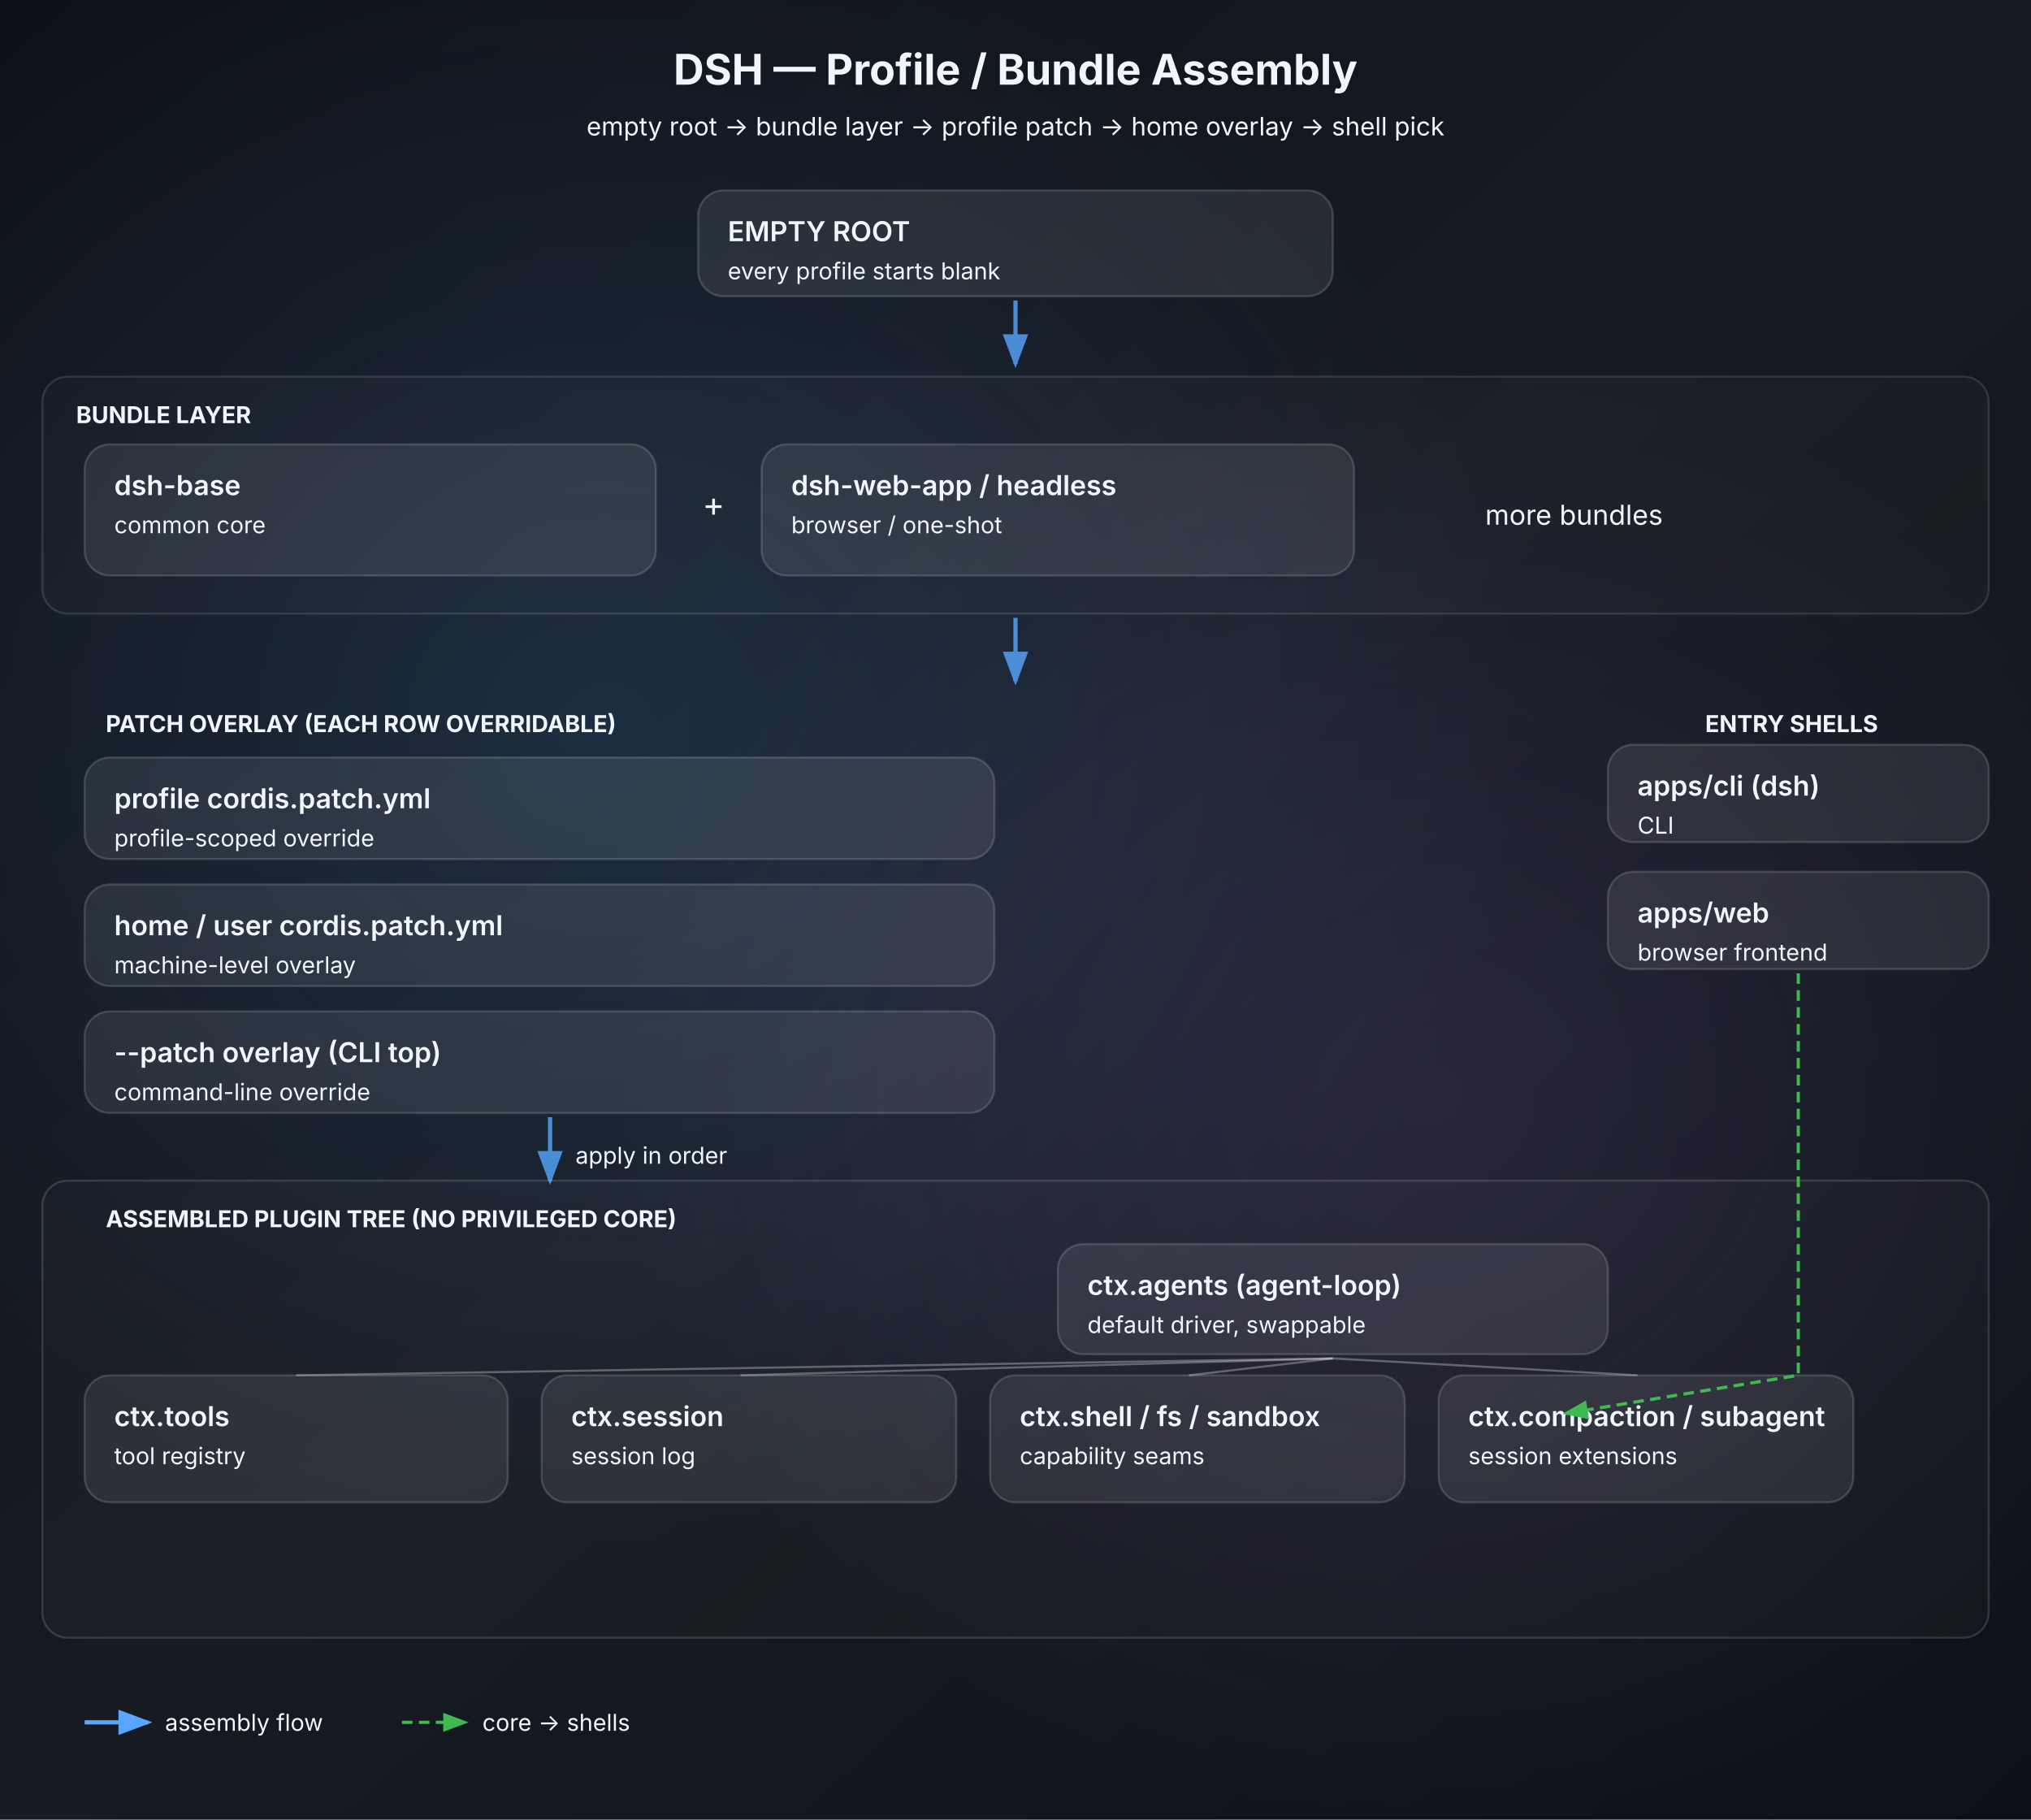
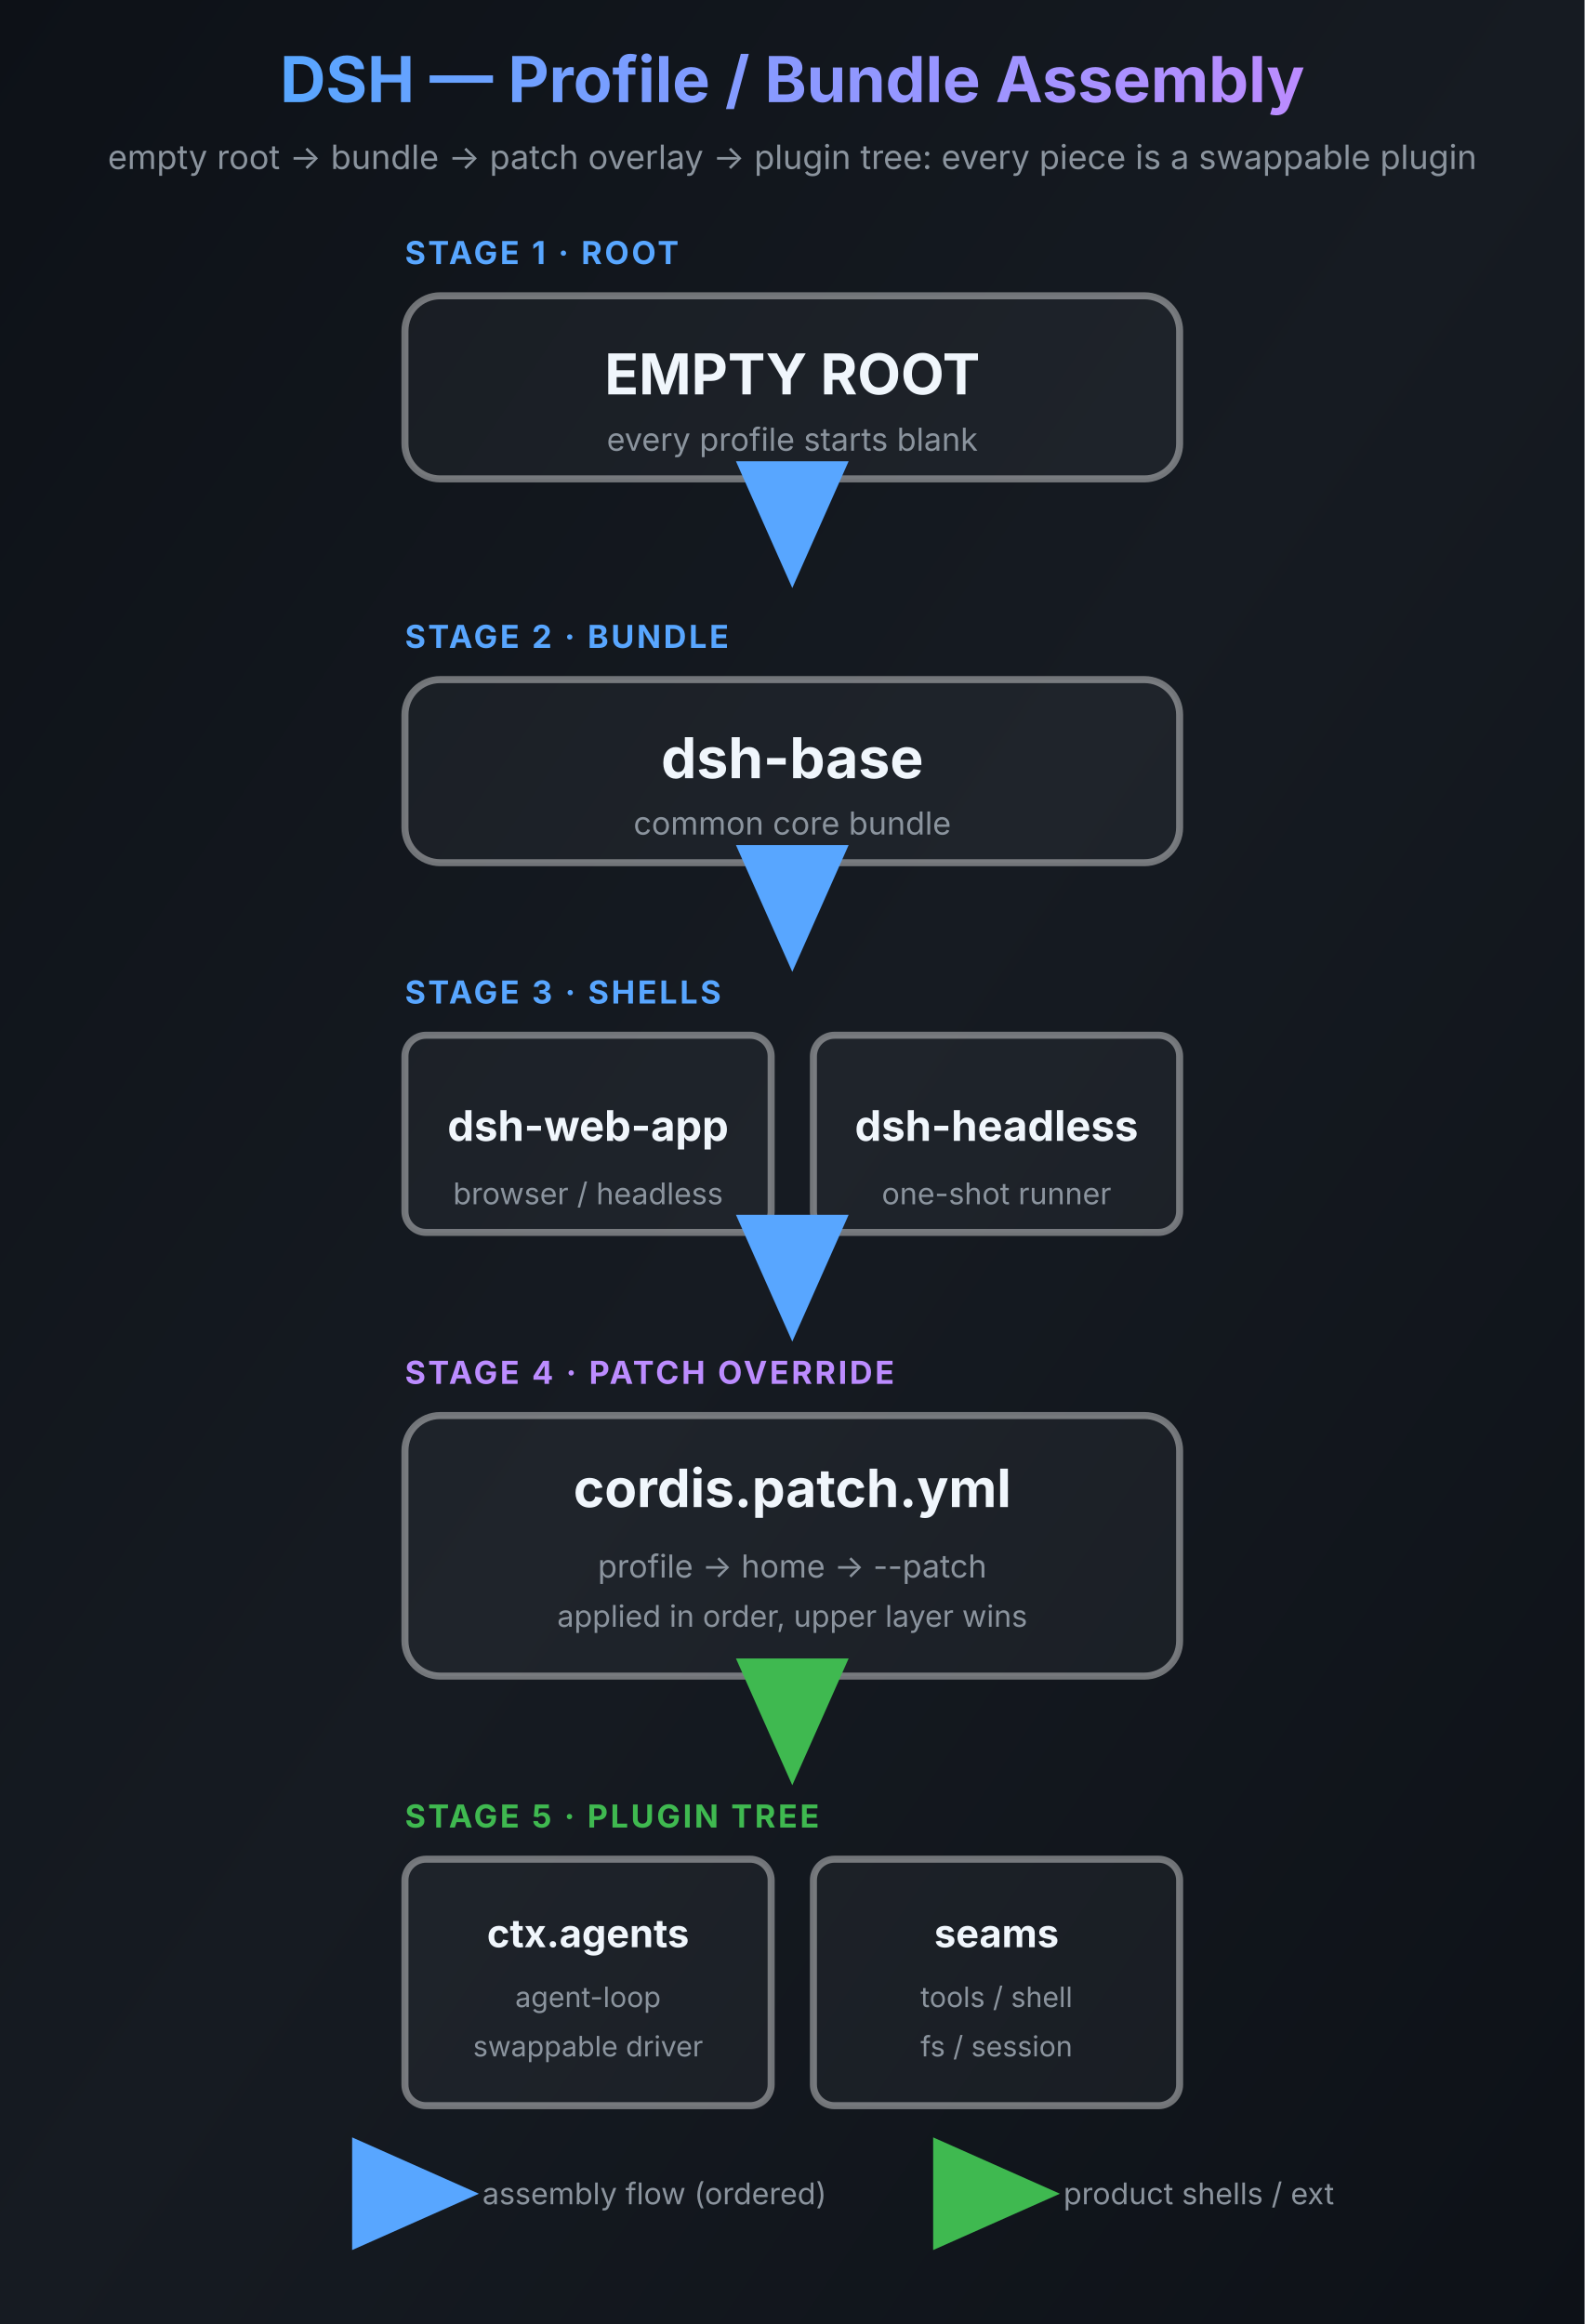
- <svg xmlns="http://www.w3.org/2000/svg" viewBox="0 0 960 860" width="960" height="860">
+ <svg xmlns="http://www.w3.org/2000/svg" viewBox="0 0 900 1320" width="900" height="1320" role="img" aria-label="DSH profile and bundle assembly flow">
  <style>
-   text { font-family: "Inter", -apple-system, "Helvetica Neue", Arial, "PingFang SC", sans-serif; fill: #f0f6fc; }
+   text { font-family: "Inter", -apple-system, "Helvetica Neue", Arial, "PingFang SC", sans-serif; }
</style>
  <defs>
    <linearGradient id="bg" x1="0%" y1="0%" x2="100%" y2="100%">
      <stop offset="0%" stop-color="#0d1117" />
      <stop offset="50%" stop-color="#161b22" />
      <stop offset="100%" stop-color="#0d1117" />
    </linearGradient>
-     <radialGradient id="glow-blue" cx="30%" cy="40%" r="45%">
-       <stop offset="0%" stop-color="rgba(88,166,255,0.15)" />
-       <stop offset="100%" stop-color="rgba(88,166,255,0)" />
-     </radialGradient>
-     <radialGradient id="glow-purple" cx="70%" cy="60%" r="40%">
-       <stop offset="0%" stop-color="rgba(188,140,255,0.12)" />
-       <stop offset="100%" stop-color="rgba(188,140,255,0)" />
-     </radialGradient>
    <linearGradient id="text-grad" x1="0%" y1="0%" x2="100%" y2="0%">
      <stop offset="0%" stop-color="#58a6ff" />
      <stop offset="100%" stop-color="#bc8cff" />
    </linearGradient>
-     <marker id="arrow-blue" markerWidth="8" markerHeight="6" refX="7" refY="3" orient="auto">
-       <polygon points="0 0, 8 3, 0 6" fill="#58a6ff" />
+     <marker id="arrow-blue" markerWidth="18" markerHeight="16" refX="16" refY="8" orient="auto">
+       <path d="M0 0 L18 8 L0 16 Z" fill="#58a6ff" />
    </marker>
-     <marker id="arrow-green" markerWidth="8" markerHeight="6" refX="7" refY="3" orient="auto">
-       <polygon points="0 0, 8 3, 0 6" fill="#3fb950" />
+     <marker id="arrow-green" markerWidth="18" markerHeight="16" refX="16" refY="8" orient="auto">
+       <path d="M0 0 L18 8 L0 16 Z" fill="#3fb950" />
    </marker>
  </defs>
-   <rect width="960" height="860" fill="url(#bg)" />
-   <rect width="960" height="860" fill="url(#glow-blue)" />
-   <rect width="960" height="860" fill="url(#glow-purple)" />
-   <text x="480" y="40" text-anchor="middle" font-size="20" font-weight="700" fill="url(#text-grad)">DSH — Profile / Bundle Assembly</text>
-   <text x="480" y="64" text-anchor="middle" font-size="12" fill="#8b949e">empty root -&gt; bundle layer -&gt; profile patch -&gt; home overlay -&gt; shell pick</text>
-   <rect x="330" y="90" width="300" height="50" rx="12" fill="rgba(255,255,255,0.03)" />
-   <rect x="330" y="90" width="300" height="50" rx="12" fill="rgba(255,255,255,0.06)" stroke="rgba(255,255,255,0.15)" stroke-width="1" />
-   <text x="344" y="114" font-size="13" font-weight="600" fill="#f0f6fc">EMPTY ROOT</text>
-   <text x="344" y="132" font-size="11" fill="#8b949e">every profile starts blank</text>
-   <line x1="480" y1="142" x2="480" y2="172" stroke="#58a6ff" stroke-width="2" opacity="0.8" marker-end="url(#arrow-blue)" />
-   <rect x="20" y="178" width="920" height="112" rx="12" fill="rgba(255,255,255,0.02)" stroke="rgba(255,255,255,0.12)" stroke-width="1" />
-   <text x="36" y="200" font-size="11" font-weight="700" fill="#58a6ff">BUNDLE LAYER</text>
-   <rect x="40" y="210" width="270" height="62" rx="12" fill="rgba(255,255,255,0.03)" />
-   <rect x="40" y="210" width="270" height="62" rx="12" fill="rgba(255,255,255,0.06)" stroke="rgba(255,255,255,0.15)" stroke-width="1" />
-   <text x="54" y="234" font-size="13" font-weight="600" fill="#f0f6fc">dsh-base</text>
-   <text x="54" y="252" font-size="11" fill="#8b949e">common core</text>
-   <text x="332" y="244" font-size="16" fill="#8b949e">+</text>
-   <rect x="360" y="210" width="280" height="62" rx="12" fill="rgba(255,255,255,0.03)" />
-   <rect x="360" y="210" width="280" height="62" rx="12" fill="rgba(255,255,255,0.06)" stroke="rgba(255,255,255,0.15)" stroke-width="1" />
-   <text x="374" y="234" font-size="13" font-weight="600" fill="#f0f6fc">dsh-web-app / headless</text>
-   <text x="374" y="252" font-size="11" fill="#8b949e">browser / one-shot</text>
-   <text x="702" y="248" font-size="13" fill="#8b949e">more bundles</text>
-   <line x1="480" y1="292" x2="480" y2="322" stroke="#58a6ff" stroke-width="2" opacity="0.8" marker-end="url(#arrow-blue)" />
-   <text x="50" y="346" font-size="11" font-weight="700" fill="#bc8cff">PATCH OVERLAY (EACH ROW OVERRIDABLE)</text>
-   <rect x="40" y="358" width="430" height="48" rx="12" fill="rgba(255,255,255,0.03)" />
-   <rect x="40" y="358" width="430" height="48" rx="12" fill="rgba(255,255,255,0.06)" stroke="rgba(255,255,255,0.15)" stroke-width="1" />
-   <text x="54" y="382" font-size="13" font-weight="600" fill="#f0f6fc">profile  cordis.patch.yml</text>
-   <text x="54" y="400" font-size="11" fill="#8b949e">profile-scoped override</text>
-   <rect x="40" y="418" width="430" height="48" rx="12" fill="rgba(255,255,255,0.03)" />
-   <rect x="40" y="418" width="430" height="48" rx="12" fill="rgba(255,255,255,0.06)" stroke="rgba(255,255,255,0.15)" stroke-width="1" />
-   <text x="54" y="442" font-size="13" font-weight="600" fill="#f0f6fc">home / user cordis.patch.yml</text>
-   <text x="54" y="460" font-size="11" fill="#8b949e">machine-level overlay</text>
-   <rect x="40" y="478" width="430" height="48" rx="12" fill="rgba(255,255,255,0.03)" />
-   <rect x="40" y="478" width="430" height="48" rx="12" fill="rgba(255,255,255,0.06)" stroke="rgba(255,255,255,0.15)" stroke-width="1" />
-   <text x="54" y="502" font-size="13" font-weight="600" fill="#f0f6fc">--patch overlay (CLI top)</text>
-   <text x="54" y="520" font-size="11" fill="#8b949e">command-line override</text>
-   <line x1="260" y1="528" x2="260" y2="558" stroke="#58a6ff" stroke-width="2" opacity="0.8" marker-end="url(#arrow-blue)" />
-   <text x="272" y="550" font-size="11" fill="#8b949e">apply in order</text>
-   <text x="806" y="346" font-size="11" font-weight="700" fill="#f78166">ENTRY SHELLS</text>
-   <rect x="760" y="352" width="180" height="46" rx="12" fill="rgba(255,255,255,0.03)" />
-   <rect x="760" y="352" width="180" height="46" rx="12" fill="rgba(255,255,255,0.06)" stroke="rgba(255,255,255,0.15)" stroke-width="1" />
-   <text x="774" y="376" font-size="13" font-weight="600" fill="#f0f6fc">apps/cli (dsh)</text>
-   <text x="774" y="394" font-size="11" fill="#8b949e">CLI</text>
-   <rect x="760" y="412" width="180" height="46" rx="12" fill="rgba(255,255,255,0.03)" />
-   <rect x="760" y="412" width="180" height="46" rx="12" fill="rgba(255,255,255,0.06)" stroke="rgba(255,255,255,0.15)" stroke-width="1" />
-   <text x="774" y="436" font-size="13" font-weight="600" fill="#f0f6fc">apps/web</text>
-   <text x="774" y="454" font-size="11" fill="#8b949e">browser frontend</text>
-   <rect x="20" y="558" width="920" height="216" rx="12" fill="rgba(255,255,255,0.02)" stroke="rgba(255,255,255,0.14)" stroke-width="1" />
-   <text x="50" y="580" font-size="11" font-weight="700" fill="#3fb950">ASSEMBLED PLUGIN TREE (NO PRIVILEGED CORE)</text>
-   <rect x="500" y="588" width="260" height="52" rx="12" fill="rgba(255,255,255,0.03)" />
-   <rect x="500" y="588" width="260" height="52" rx="12" fill="rgba(255,255,255,0.06)" stroke="rgba(255,255,255,0.15)" stroke-width="1" />
-   <text x="514" y="612" font-size="13" font-weight="600" fill="#f0f6fc">ctx.agents (agent-loop)</text>
-   <text x="514" y="630" font-size="11" fill="#8b949e">default driver, swappable</text>
-   <path d="M 630 642 L 140 650" stroke="rgba(255,255,255,0.3)" />
-   <path d="M 630 642 L 350 650" stroke="rgba(255,255,255,0.3)" />
-   <path d="M 630 642 L 562 650" stroke="rgba(255,255,255,0.3)" />
-   <path d="M 630 642 L 774 650" stroke="rgba(255,255,255,0.3)" />
-   <rect x="40" y="650" width="200" height="60" rx="12" fill="rgba(255,255,255,0.03)" />
-   <rect x="40" y="650" width="200" height="60" rx="12" fill="rgba(255,255,255,0.06)" stroke="rgba(255,255,255,0.15)" stroke-width="1" />
-   <text x="54" y="674" font-size="13" font-weight="600" fill="#f0f6fc">ctx.tools</text>
-   <text x="54" y="692" font-size="11" fill="#8b949e">tool registry</text>
-   <rect x="256" y="650" width="196" height="60" rx="12" fill="rgba(255,255,255,0.03)" />
-   <rect x="256" y="650" width="196" height="60" rx="12" fill="rgba(255,255,255,0.06)" stroke="rgba(255,255,255,0.15)" stroke-width="1" />
-   <text x="270" y="674" font-size="13" font-weight="600" fill="#f0f6fc">ctx.session</text>
-   <text x="270" y="692" font-size="11" fill="#8b949e">session log</text>
-   <rect x="468" y="650" width="196" height="60" rx="12" fill="rgba(255,255,255,0.03)" />
-   <rect x="468" y="650" width="196" height="60" rx="12" fill="rgba(255,255,255,0.06)" stroke="rgba(255,255,255,0.15)" stroke-width="1" />
-   <text x="482" y="674" font-size="13" font-weight="600" fill="#f0f6fc">ctx.shell / fs / sandbox</text>
-   <text x="482" y="692" font-size="11" fill="#8b949e">capability seams</text>
-   <rect x="680" y="650" width="196" height="60" rx="12" fill="rgba(255,255,255,0.03)" />
-   <rect x="680" y="650" width="196" height="60" rx="12" fill="rgba(255,255,255,0.06)" stroke="rgba(255,255,255,0.15)" stroke-width="1" />
-   <text x="694" y="674" font-size="13" font-weight="600" fill="#f0f6fc">ctx.compaction / subagent</text>
-   <text x="694" y="692" font-size="11" fill="#8b949e">session extensions</text>
-   <path d="M 850 460 L 850 650 L 740 668" stroke="#3fb950" stroke-width="1.5" fill="none" stroke-dasharray="5,3" marker-end="url(#arrow-green)" />
-   <g transform="translate(40, 806)">
-     <line x1="0" y1="8" x2="30" y2="8" stroke="#58a6ff" stroke-width="2" marker-end="url(#arrow-blue)" />
-     <text x="38" y="12" font-size="11" fill="#8b949e">assembly flow</text>
-     <line x1="150" y1="8" x2="180" y2="8" stroke="#3fb950" stroke-width="1.5" stroke-dasharray="5,3" marker-end="url(#arrow-green)" />
-     <text x="188" y="12" font-size="11" fill="#8b949e">core -&gt; shells</text>
+   <rect width="900" height="1320" fill="url(#bg)" />
+   <text x="450" y="58" text-anchor="middle" font-size="36" font-weight="700" fill="url(#text-grad)">DSH — Profile / Bundle Assembly</text>
+   <text x="450" y="96" text-anchor="middle" font-size="19" fill="#8b949e">empty root -&gt; bundle -&gt; patch overlay -&gt; plugin tree: every piece is a swappable plugin</text>
+   <text x="230" y="150" font-size="18" font-weight="700" fill="#58a6ff" letter-spacing="0.08em">STAGE 1 · ROOT</text>
+   <rect x="230" y="168" width="440" height="104" rx="20" fill="rgba(255,255,255,0.04)" stroke="rgba(255,255,255,0.4)" stroke-width="4" />
+   <text x="450" y="224" text-anchor="middle" font-size="32" font-weight="700" fill="#f0f6fc">EMPTY ROOT</text>
+   <text x="450" y="256" text-anchor="middle" font-size="18" fill="#8b949e">every profile starts blank</text>
+   <line x1="450" y1="272" x2="450" y2="326" stroke="#58a6ff" stroke-width="4" marker-end="url(#arrow-blue)" />
+   <text x="230" y="368" font-size="18" font-weight="700" fill="#58a6ff" letter-spacing="0.08em">STAGE 2 · BUNDLE</text>
+   <rect x="230" y="386" width="440" height="104" rx="20" fill="rgba(255,255,255,0.04)" stroke="rgba(255,255,255,0.4)" stroke-width="4" />
+   <text x="450" y="442" text-anchor="middle" font-size="32" font-weight="700" fill="#f0f6fc">dsh-base</text>
+   <text x="450" y="474" text-anchor="middle" font-size="18" fill="#8b949e">common core bundle</text>
+   <line x1="450" y1="490" x2="450" y2="544" stroke="#58a6ff" stroke-width="4" marker-end="url(#arrow-blue)" />
+   <text x="230" y="570" font-size="18" font-weight="700" fill="#58a6ff" letter-spacing="0.08em">STAGE 3 · SHELLS</text>
+   <rect x="230" y="588" width="208" height="112" rx="12" fill="rgba(255,255,255,0.04)" stroke="rgba(255,255,255,0.4)" stroke-width="4" />
+   <text x="334" y="648" text-anchor="middle" font-size="24" font-weight="700" fill="#f0f6fc">dsh-web-app</text>
+   <text x="334" y="684" text-anchor="middle" font-size="17" fill="#8b949e">browser / headless</text>
+   <rect x="462" y="588" width="208" height="112" rx="12" fill="rgba(255,255,255,0.04)" stroke="rgba(255,255,255,0.4)" stroke-width="4" />
+   <text x="566" y="648" text-anchor="middle" font-size="24" font-weight="700" fill="#f0f6fc">dsh-headless</text>
+   <text x="566" y="684" text-anchor="middle" font-size="17" fill="#8b949e">one-shot runner</text>
+   <line x1="450" y1="700" x2="450" y2="754" stroke="#58a6ff" stroke-width="4" marker-end="url(#arrow-blue)" />
+   <text x="230" y="786" font-size="18" font-weight="700" fill="#bc8cff" letter-spacing="0.08em">STAGE 4 · PATCH OVERRIDE</text>
+   <rect x="230" y="804" width="440" height="148" rx="20" fill="rgba(255,255,255,0.04)" stroke="rgba(255,255,255,0.4)" stroke-width="4" />
+   <text x="450" y="856" text-anchor="middle" font-size="30" font-weight="700" fill="#f0f6fc">cordis.patch.yml</text>
+   <text x="450" y="896" text-anchor="middle" font-size="18" fill="#8b949e">profile -&gt; home -&gt; --patch</text>
+   <text x="450" y="924" text-anchor="middle" font-size="17" fill="#8b949e">applied in order, upper layer wins</text>
+   <line x1="450" y1="952" x2="450" y2="1006" stroke="#3fb950" stroke-width="4" marker-end="url(#arrow-green)" />
+   <text x="230" y="1038" font-size="18" font-weight="700" fill="#3fb950" letter-spacing="0.08em">STAGE 5 · PLUGIN TREE</text>
+   <rect x="230" y="1056" width="208" height="140" rx="12" fill="rgba(255,255,255,0.04)" stroke="rgba(255,255,255,0.4)" stroke-width="4" />
+   <text x="334" y="1106" text-anchor="middle" font-size="22" font-weight="700" fill="#f0f6fc">ctx.agents</text>
+   <text x="334" y="1140" text-anchor="middle" font-size="16" fill="#8b949e">agent-loop</text>
+   <text x="334" y="1168" text-anchor="middle" font-size="16" fill="#8b949e">swappable driver</text>
+   <rect x="462" y="1056" width="208" height="140" rx="12" fill="rgba(255,255,255,0.04)" stroke="rgba(255,255,255,0.4)" stroke-width="4" />
+   <text x="566" y="1106" text-anchor="middle" font-size="22" font-weight="700" fill="#f0f6fc">seams</text>
+   <text x="566" y="1140" text-anchor="middle" font-size="16" fill="#8b949e">tools / shell</text>
+   <text x="566" y="1168" text-anchor="middle" font-size="16" fill="#8b949e">fs / session</text>
+   <g transform="translate(230, 1236)">
+     <line x1="0" y1="10" x2="34" y2="10" stroke="#58a6ff" stroke-width="4" marker-end="url(#arrow-blue)" />
+     <text x="44" y="16" font-size="17" fill="#8b949e">assembly flow (ordered)</text>
+     <line x1="330" y1="10" x2="364" y2="10" stroke="#3fb950" stroke-width="4" stroke-dasharray="8,5" marker-end="url(#arrow-green)" />
+     <text x="374" y="16" font-size="17" fill="#8b949e">product shells / ext</text>
  </g>
</svg>
